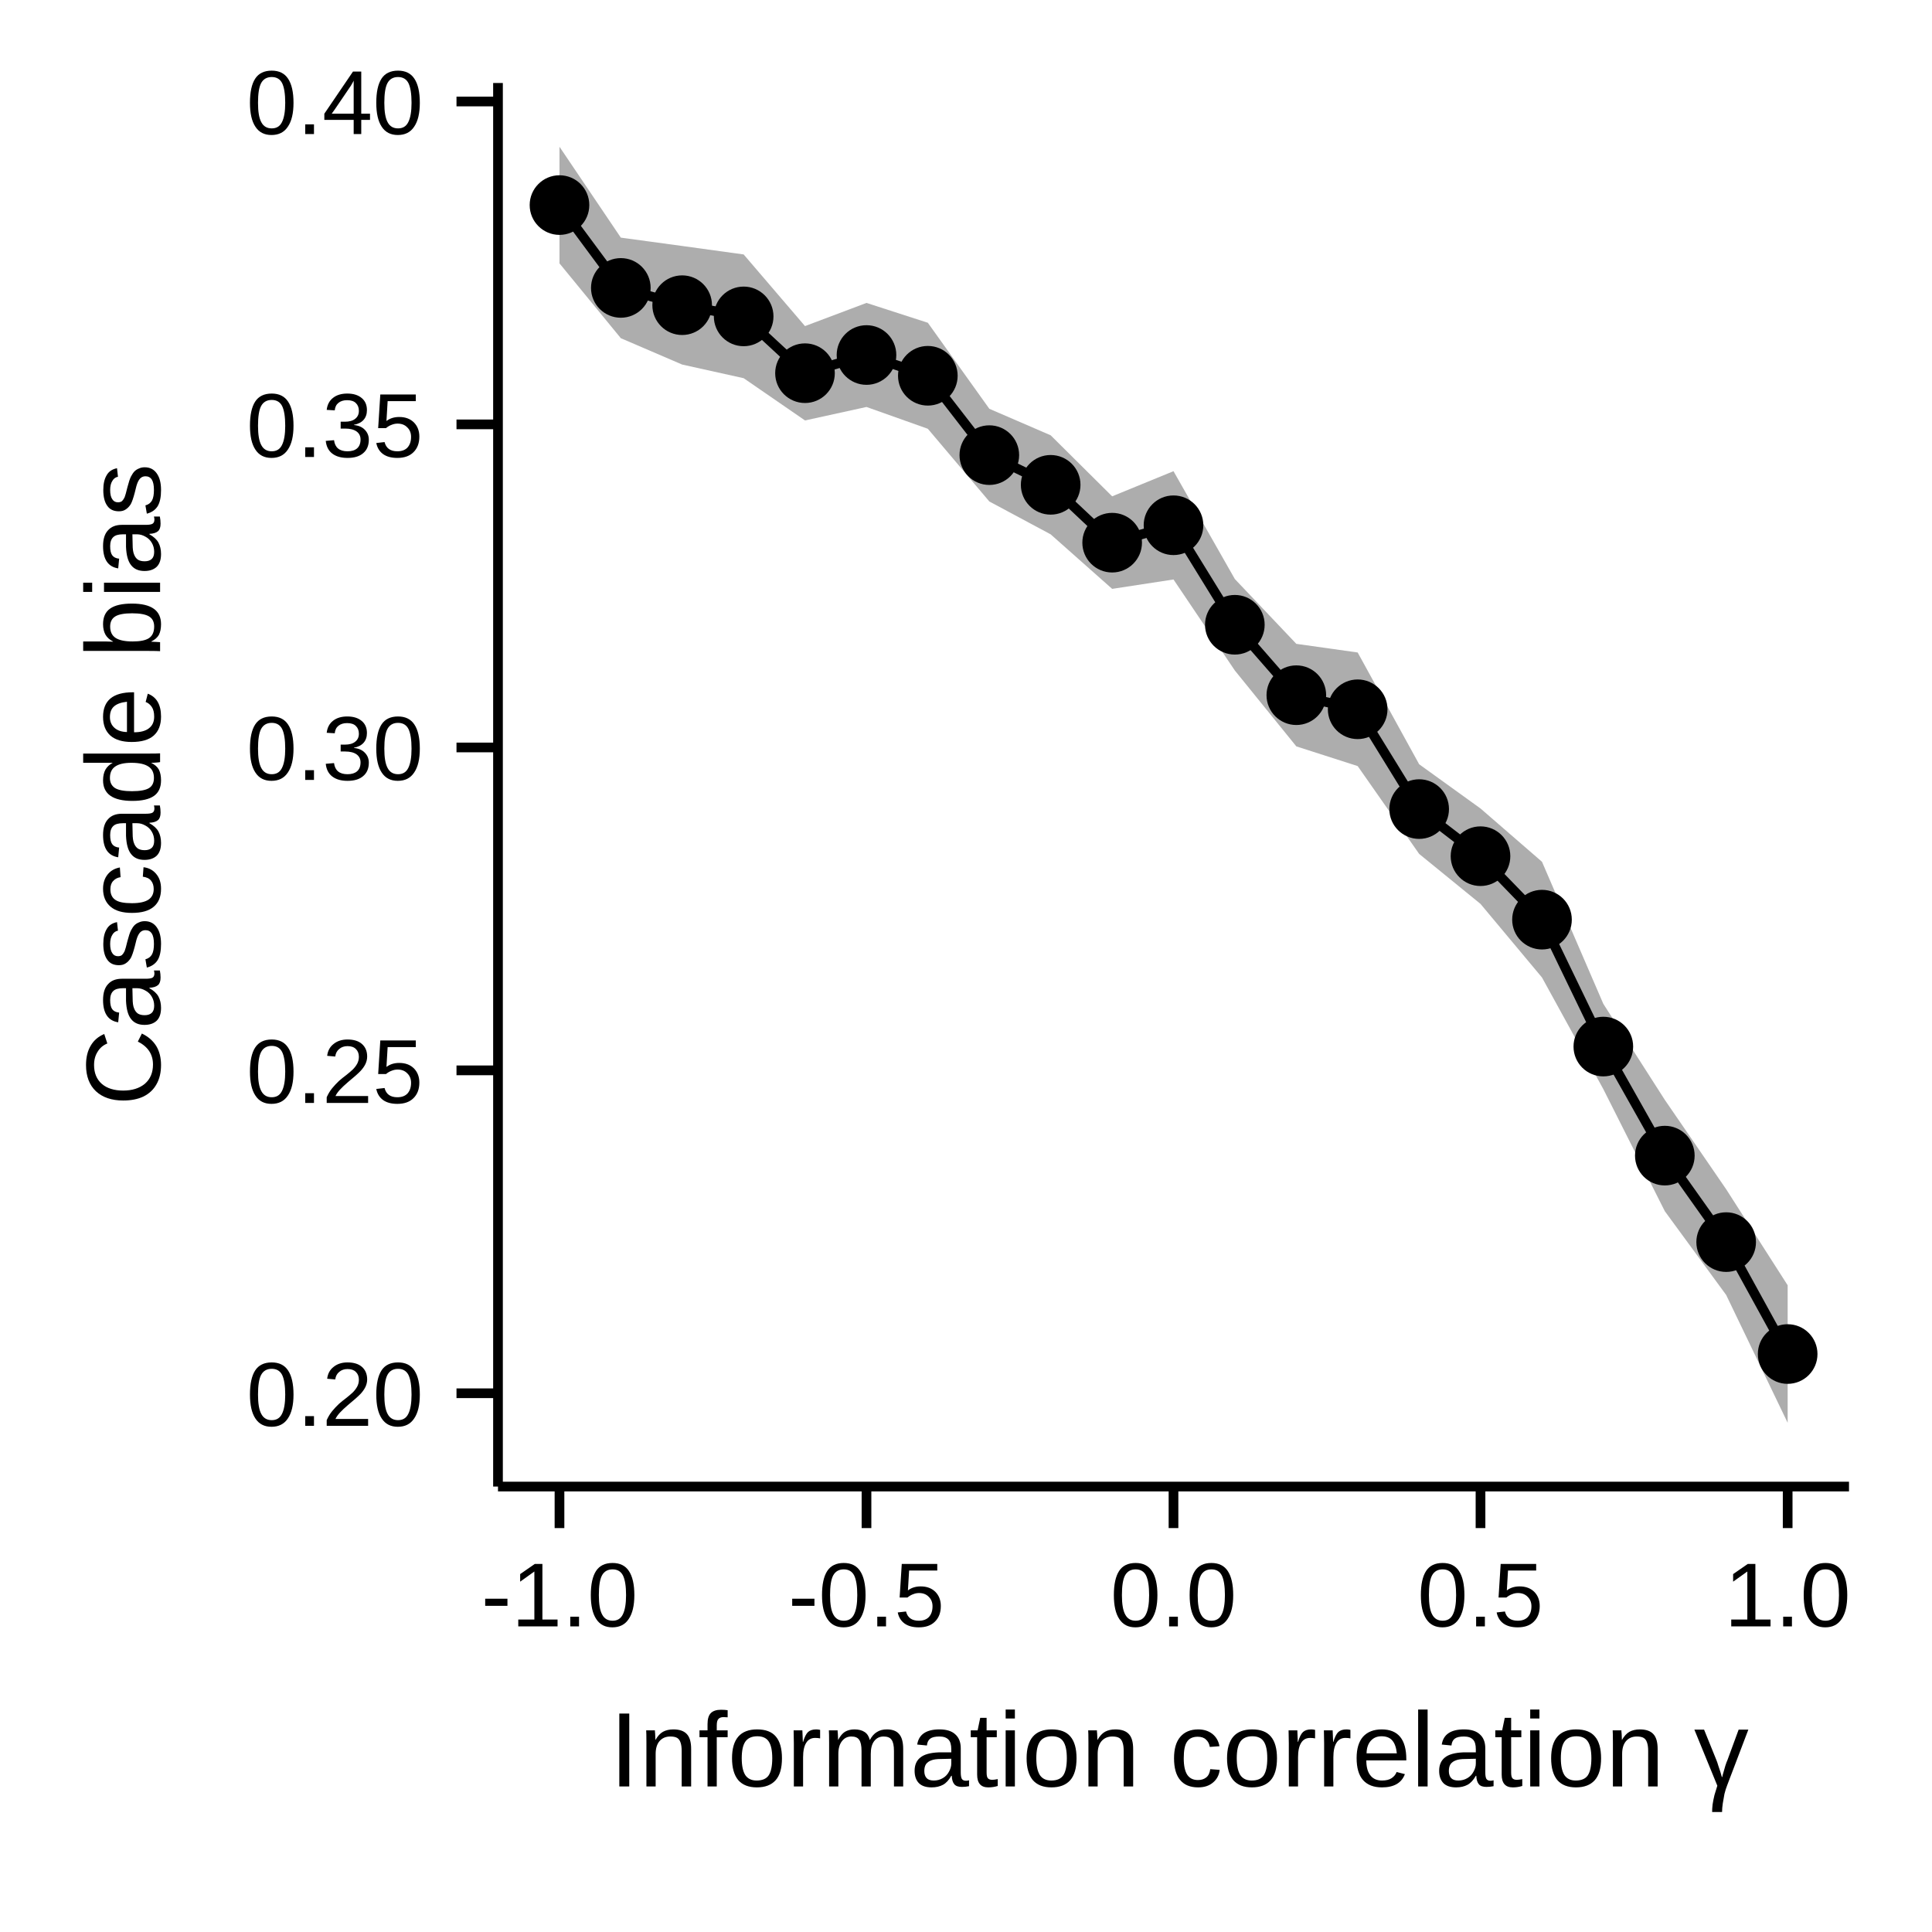
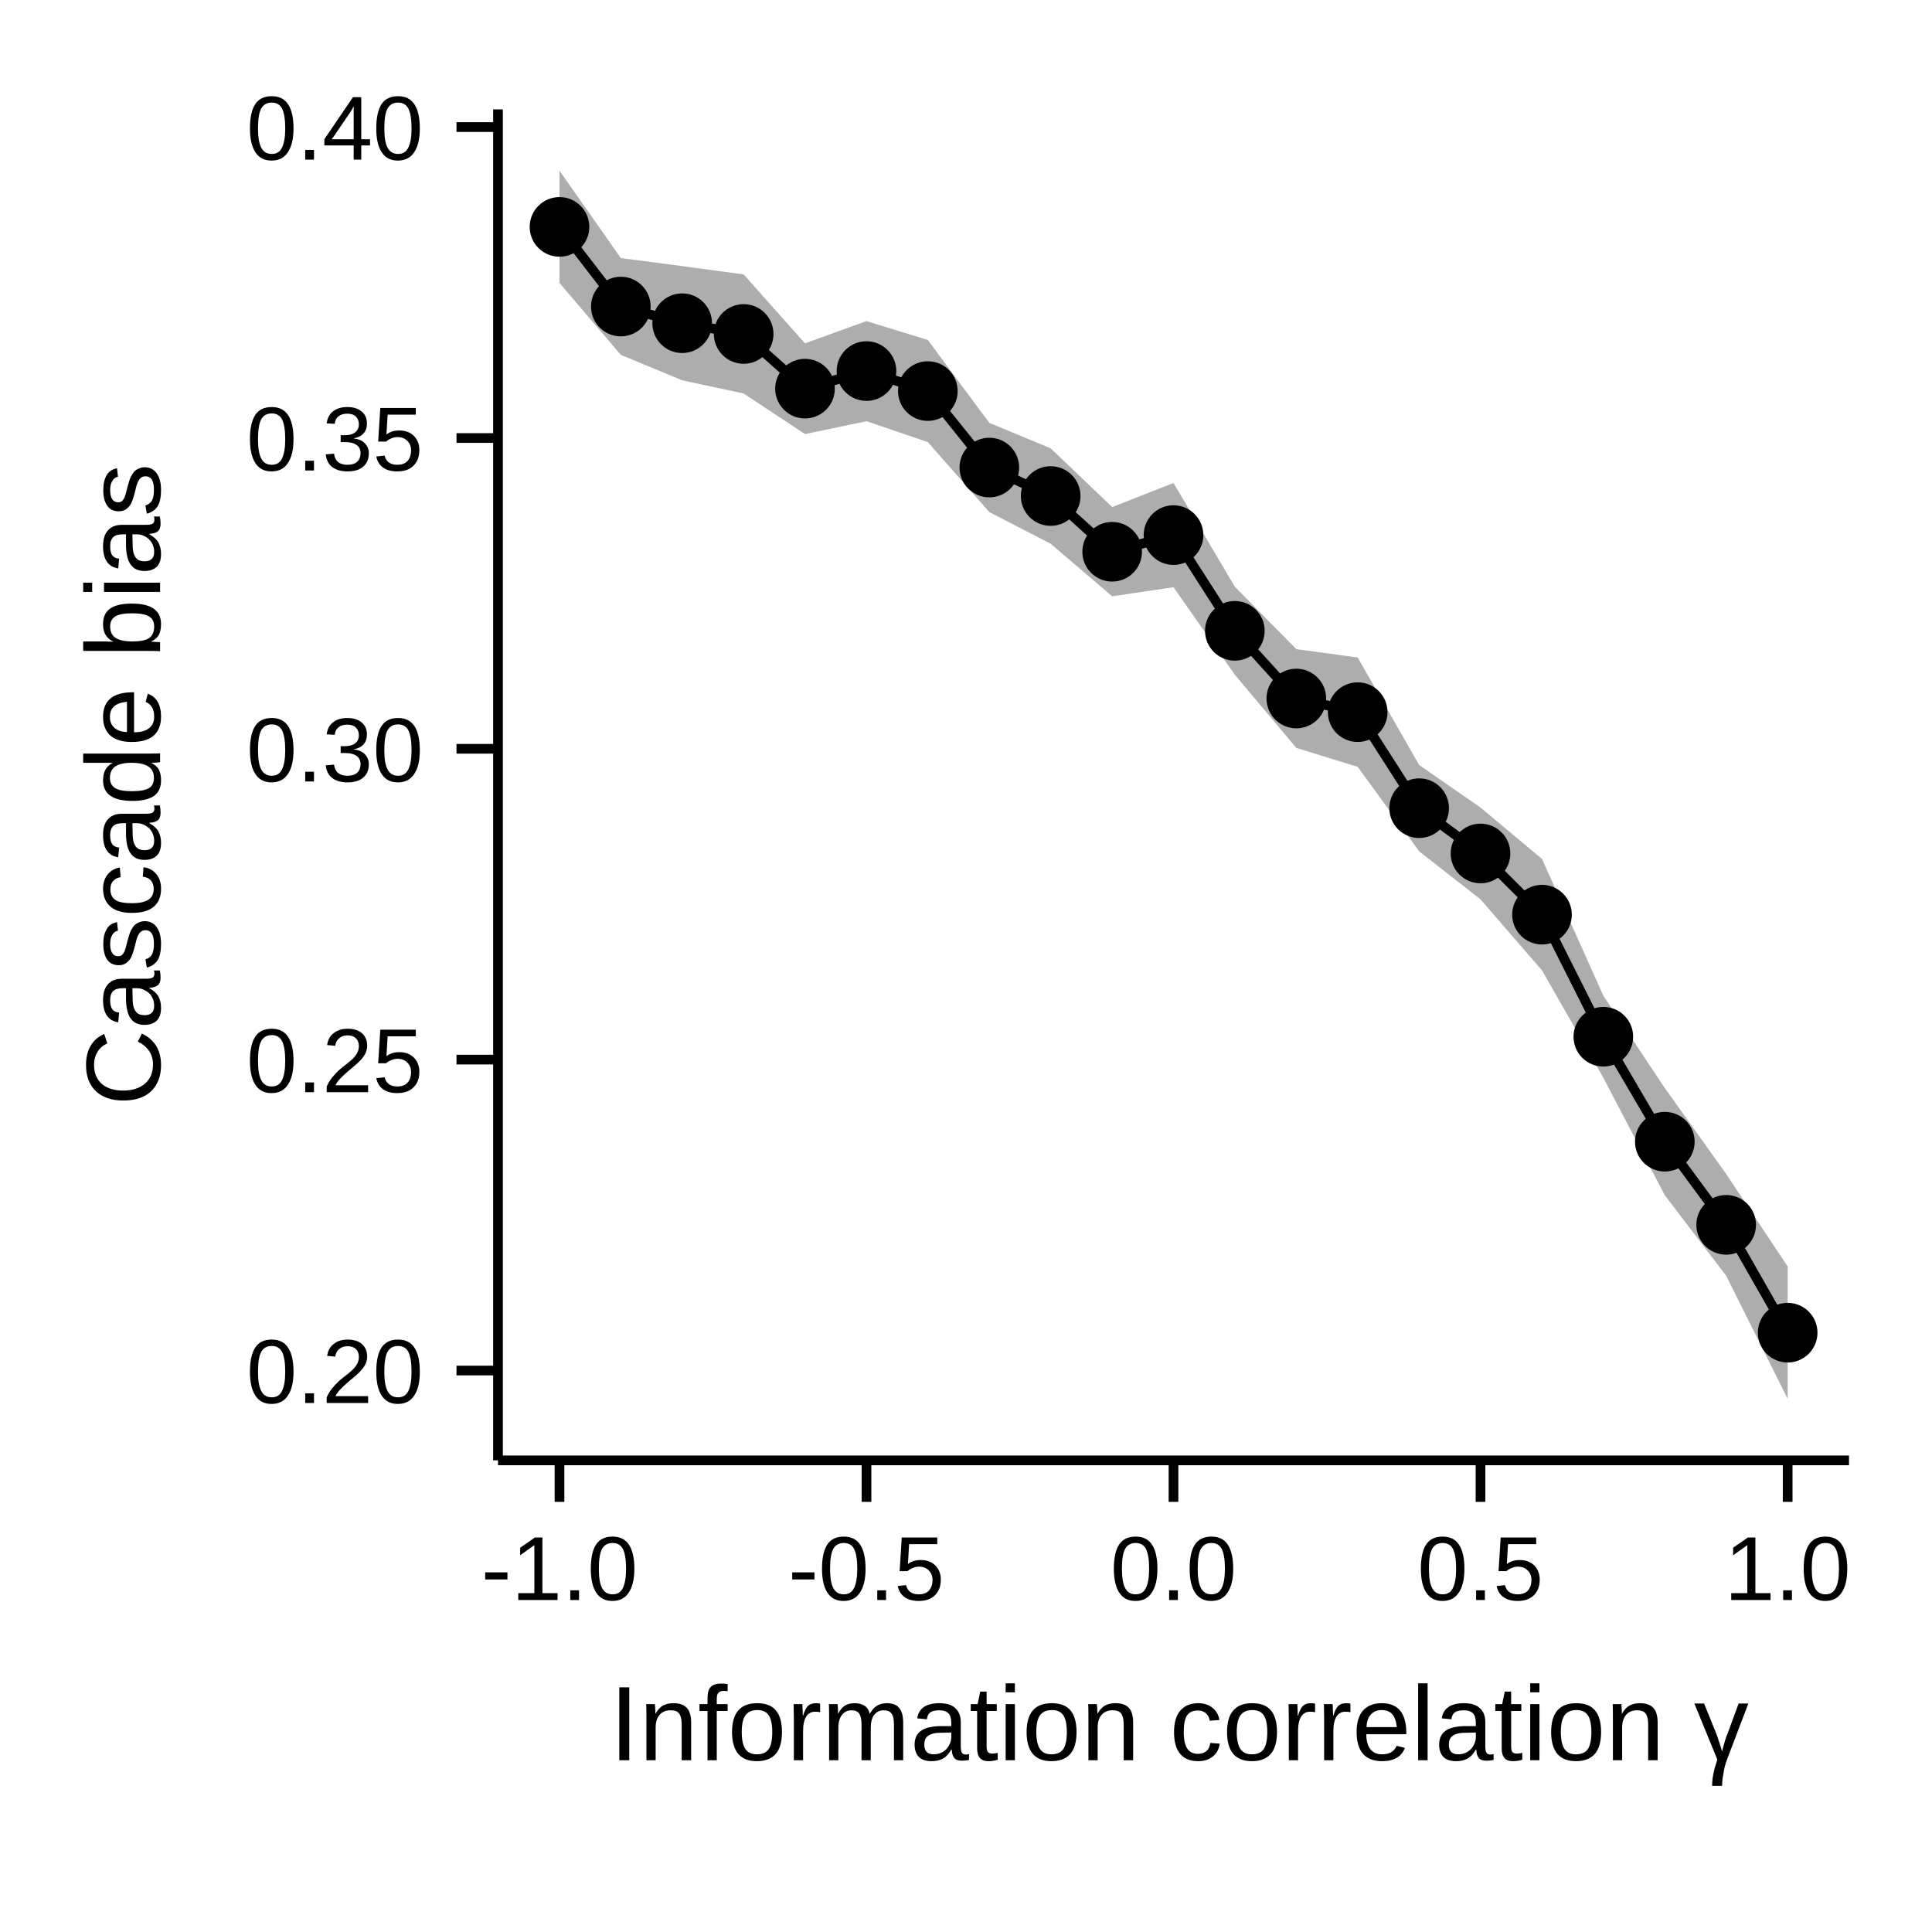
<svg xmlns="http://www.w3.org/2000/svg" viewBox="0 0 127.56 127.56">
  <defs>
    <style type="text/css">
    line, polyline, path, rect, circle {
      fill: none;
      stroke: #000000;
      stroke-linecap: round;
      stroke-linejoin: round;
      stroke-miterlimit: 10.00;
    }
  </style>
  </defs>
  <rect width="100%" height="100%" style="stroke: none; fill: #FFFFFF;" />
-   <rect x="0.00" y="-0.00" width="127.56" height="127.56" style="stroke-width: 1.07; stroke: #FFFFFF; fill: #FFFFFF;" />
  <defs>
-     <clipPath id="cpMzIuODgwNnwxMjIuMDh8OTguMTUzfDUuNDc5NDU=">
-       <rect x="32.88" y="5.48" width="89.20" height="92.67" />
+     <clipPath id="cpMHwxMjcuNTU5fDEyNS44MjJ8MS43Mzcz">
+       <rect x="0.00" y="1.74" width="127.56" height="124.08" />
    </clipPath>
  </defs>
-   <rect x="32.88" y="5.48" width="89.20" height="92.67" style="stroke-width: 1.07; stroke: none; fill: #FFFFFF;" clip-path="url(#cpMzIuODgwNnwxMjIuMDh8OTguMTUzfDUuNDc5NDU=)" />
-   <polyline points="36.94,9.69 40.99,15.69 45.04,16.24 49.10,16.80 53.15,21.53 57.21,20.00 61.26,21.31 65.32,26.99 69.37,28.74 73.43,32.77 77.48,31.11 81.53,38.23 85.59,42.51 89.64,43.08 93.70,50.46 97.75,53.38 101.81,56.90 105.86,66.28 109.92,72.62 113.97,78.52 118.03,84.86 118.03,93.94 113.97,85.50 109.92,79.97 105.86,71.91 101.81,64.54 97.75,59.68 93.70,56.38 89.64,50.58 85.59,49.28 81.53,44.27 77.48,38.26 73.43,38.88 69.37,35.28 65.32,33.11 61.26,28.31 57.21,26.87 53.15,27.76 49.10,24.97 45.04,24.07 40.99,22.33 36.94,17.39 " style="stroke-width: 1.07; stroke: none; fill: #333333; fill-opacity: 0.40;" clip-path="url(#cpMzIuODgwNnwxMjIuMDh8OTguMTUzfDUuNDc5NDU=)" />
-   <polyline points="36.94,13.54 40.99,19.01 45.04,20.15 49.10,20.89 53.15,24.64 57.21,23.44 61.26,24.81 65.32,30.05 69.37,32.01 73.43,35.83 77.48,34.68 81.53,41.25 85.59,45.90 89.64,46.83 93.70,53.42 97.75,56.53 101.81,60.72 105.86,69.10 109.92,76.30 113.97,82.01 118.03,89.40 " style="stroke-width: 0.64; stroke-linecap: butt;" clip-path="url(#cpMzIuODgwNnwxMjIuMDh8OTguMTUzfDUuNDc5NDU=)" />
-   <circle cx="36.94" cy="13.54" r="1.21pt" style="stroke-width: 0.71; fill: #000000;" clip-path="url(#cpMzIuODgwNnwxMjIuMDh8OTguMTUzfDUuNDc5NDU=)" />
-   <circle cx="40.99" cy="19.01" r="1.21pt" style="stroke-width: 0.71; fill: #000000;" clip-path="url(#cpMzIuODgwNnwxMjIuMDh8OTguMTUzfDUuNDc5NDU=)" />
-   <circle cx="45.04" cy="20.15" r="1.21pt" style="stroke-width: 0.71; fill: #000000;" clip-path="url(#cpMzIuODgwNnwxMjIuMDh8OTguMTUzfDUuNDc5NDU=)" />
-   <circle cx="49.10" cy="20.89" r="1.21pt" style="stroke-width: 0.71; fill: #000000;" clip-path="url(#cpMzIuODgwNnwxMjIuMDh8OTguMTUzfDUuNDc5NDU=)" />
-   <circle cx="53.15" cy="24.64" r="1.21pt" style="stroke-width: 0.71; fill: #000000;" clip-path="url(#cpMzIuODgwNnwxMjIuMDh8OTguMTUzfDUuNDc5NDU=)" />
-   <circle cx="57.21" cy="23.44" r="1.21pt" style="stroke-width: 0.71; fill: #000000;" clip-path="url(#cpMzIuODgwNnwxMjIuMDh8OTguMTUzfDUuNDc5NDU=)" />
-   <circle cx="61.26" cy="24.81" r="1.21pt" style="stroke-width: 0.71; fill: #000000;" clip-path="url(#cpMzIuODgwNnwxMjIuMDh8OTguMTUzfDUuNDc5NDU=)" />
-   <circle cx="65.32" cy="30.05" r="1.21pt" style="stroke-width: 0.71; fill: #000000;" clip-path="url(#cpMzIuODgwNnwxMjIuMDh8OTguMTUzfDUuNDc5NDU=)" />
-   <circle cx="69.37" cy="32.01" r="1.21pt" style="stroke-width: 0.71; fill: #000000;" clip-path="url(#cpMzIuODgwNnwxMjIuMDh8OTguMTUzfDUuNDc5NDU=)" />
-   <circle cx="73.43" cy="35.83" r="1.21pt" style="stroke-width: 0.71; fill: #000000;" clip-path="url(#cpMzIuODgwNnwxMjIuMDh8OTguMTUzfDUuNDc5NDU=)" />
-   <circle cx="77.48" cy="34.68" r="1.21pt" style="stroke-width: 0.71; fill: #000000;" clip-path="url(#cpMzIuODgwNnwxMjIuMDh8OTguMTUzfDUuNDc5NDU=)" />
-   <circle cx="81.53" cy="41.25" r="1.21pt" style="stroke-width: 0.71; fill: #000000;" clip-path="url(#cpMzIuODgwNnwxMjIuMDh8OTguMTUzfDUuNDc5NDU=)" />
-   <circle cx="85.59" cy="45.90" r="1.21pt" style="stroke-width: 0.71; fill: #000000;" clip-path="url(#cpMzIuODgwNnwxMjIuMDh8OTguMTUzfDUuNDc5NDU=)" />
-   <circle cx="89.64" cy="46.83" r="1.21pt" style="stroke-width: 0.71; fill: #000000;" clip-path="url(#cpMzIuODgwNnwxMjIuMDh8OTguMTUzfDUuNDc5NDU=)" />
-   <circle cx="93.70" cy="53.42" r="1.21pt" style="stroke-width: 0.71; fill: #000000;" clip-path="url(#cpMzIuODgwNnwxMjIuMDh8OTguMTUzfDUuNDc5NDU=)" />
-   <circle cx="97.75" cy="56.53" r="1.21pt" style="stroke-width: 0.71; fill: #000000;" clip-path="url(#cpMzIuODgwNnwxMjIuMDh8OTguMTUzfDUuNDc5NDU=)" />
-   <circle cx="101.81" cy="60.72" r="1.21pt" style="stroke-width: 0.71; fill: #000000;" clip-path="url(#cpMzIuODgwNnwxMjIuMDh8OTguMTUzfDUuNDc5NDU=)" />
-   <circle cx="105.86" cy="69.10" r="1.21pt" style="stroke-width: 0.71; fill: #000000;" clip-path="url(#cpMzIuODgwNnwxMjIuMDh8OTguMTUzfDUuNDc5NDU=)" />
-   <circle cx="109.92" cy="76.30" r="1.21pt" style="stroke-width: 0.71; fill: #000000;" clip-path="url(#cpMzIuODgwNnwxMjIuMDh8OTguMTUzfDUuNDc5NDU=)" />
-   <circle cx="113.97" cy="82.01" r="1.21pt" style="stroke-width: 0.71; fill: #000000;" clip-path="url(#cpMzIuODgwNnwxMjIuMDh8OTguMTUzfDUuNDc5NDU=)" />
-   <circle cx="118.03" cy="89.40" r="1.21pt" style="stroke-width: 0.71; fill: #000000;" clip-path="url(#cpMzIuODgwNnwxMjIuMDh8OTguMTUzfDUuNDc5NDU=)" />
+   <rect x="0.00" y="1.74" width="127.56" height="124.08" style="stroke-width: 1.07; stroke: #FFFFFF; fill: #FFFFFF;" clip-path="url(#cpMHwxMjcuNTU5fDEyNS44MjJ8MS43Mzcz)" />
  <defs>
    <clipPath id="cpMHwxMjcuNTU5fDEyNy41NTl8MA==">
      <rect x="0.00" y="0.00" width="127.56" height="127.56" />
    </clipPath>
  </defs>
-   <polyline points="32.88,98.15 32.88,5.48 " style="stroke-width: 0.64; stroke-linecap: butt;" clip-path="url(#cpMHwxMjcuNTU5fDEyNy41NTl8MA==)" />
+   <defs>
+     <clipPath id="cpMzIuODgwNnwxMjIuMDh8OTYuNDE1N3w3LjIxNjc2">
+       <rect x="32.88" y="7.22" width="89.20" height="89.20" />
+     </clipPath>
+   </defs>
+   <rect x="32.88" y="7.22" width="89.20" height="89.20" style="stroke-width: 1.07; stroke: none; fill: #FFFFFF;" clip-path="url(#cpMzIuODgwNnwxMjIuMDh8OTYuNDE1N3w3LjIxNjc2)" />
+   <polyline points="36.94,11.27 40.99,17.04 45.04,17.57 49.10,18.12 53.15,22.67 57.21,21.20 61.26,22.45 65.32,27.92 69.37,29.60 73.43,33.48 77.48,31.89 81.53,38.74 85.59,42.86 89.64,43.41 93.70,50.51 97.75,53.32 101.81,56.71 105.86,65.74 109.92,71.84 113.97,77.51 118.03,83.62 118.03,92.36 113.97,84.23 109.92,78.92 105.86,71.16 101.81,64.07 97.75,59.38 93.70,56.21 89.64,50.63 85.59,49.38 81.53,44.55 77.48,38.77 73.43,39.37 69.37,35.90 65.32,33.81 61.26,29.19 57.21,27.81 53.15,28.66 49.10,25.98 45.04,25.11 40.99,23.43 36.94,18.68 " style="stroke-width: 1.07; stroke: none; fill: #333333; fill-opacity: 0.40;" clip-path="url(#cpMzIuODgwNnwxMjIuMDh8OTYuNDE1N3w3LjIxNjc2)" />
+   <polyline points="36.94,14.98 40.99,20.24 45.04,21.34 49.10,22.05 53.15,25.66 57.21,24.50 61.26,25.82 65.32,30.87 69.37,32.75 73.43,36.43 77.48,35.33 81.53,41.65 85.59,46.12 89.64,47.02 93.70,53.36 97.75,56.35 101.81,60.39 105.86,68.45 109.92,75.38 113.97,80.87 118.03,87.99 " style="stroke-width: 0.64; stroke-linecap: butt;" clip-path="url(#cpMzIuODgwNnwxMjIuMDh8OTYuNDE1N3w3LjIxNjc2)" />
+   <circle cx="36.94" cy="14.98" r="1.21pt" style="stroke-width: 0.71; fill: #000000;" clip-path="url(#cpMzIuODgwNnwxMjIuMDh8OTYuNDE1N3w3LjIxNjc2)" />
+   <circle cx="40.99" cy="20.24" r="1.21pt" style="stroke-width: 0.71; fill: #000000;" clip-path="url(#cpMzIuODgwNnwxMjIuMDh8OTYuNDE1N3w3LjIxNjc2)" />
+   <circle cx="45.04" cy="21.34" r="1.21pt" style="stroke-width: 0.71; fill: #000000;" clip-path="url(#cpMzIuODgwNnwxMjIuMDh8OTYuNDE1N3w3LjIxNjc2)" />
+   <circle cx="49.10" cy="22.05" r="1.21pt" style="stroke-width: 0.71; fill: #000000;" clip-path="url(#cpMzIuODgwNnwxMjIuMDh8OTYuNDE1N3w3LjIxNjc2)" />
+   <circle cx="53.15" cy="25.66" r="1.21pt" style="stroke-width: 0.71; fill: #000000;" clip-path="url(#cpMzIuODgwNnwxMjIuMDh8OTYuNDE1N3w3LjIxNjc2)" />
+   <circle cx="57.21" cy="24.50" r="1.21pt" style="stroke-width: 0.71; fill: #000000;" clip-path="url(#cpMzIuODgwNnwxMjIuMDh8OTYuNDE1N3w3LjIxNjc2)" />
+   <circle cx="61.26" cy="25.82" r="1.21pt" style="stroke-width: 0.71; fill: #000000;" clip-path="url(#cpMzIuODgwNnwxMjIuMDh8OTYuNDE1N3w3LjIxNjc2)" />
+   <circle cx="65.32" cy="30.87" r="1.21pt" style="stroke-width: 0.71; fill: #000000;" clip-path="url(#cpMzIuODgwNnwxMjIuMDh8OTYuNDE1N3w3LjIxNjc2)" />
+   <circle cx="69.37" cy="32.75" r="1.21pt" style="stroke-width: 0.71; fill: #000000;" clip-path="url(#cpMzIuODgwNnwxMjIuMDh8OTYuNDE1N3w3LjIxNjc2)" />
+   <circle cx="73.43" cy="36.43" r="1.21pt" style="stroke-width: 0.71; fill: #000000;" clip-path="url(#cpMzIuODgwNnwxMjIuMDh8OTYuNDE1N3w3LjIxNjc2)" />
+   <circle cx="77.48" cy="35.33" r="1.21pt" style="stroke-width: 0.71; fill: #000000;" clip-path="url(#cpMzIuODgwNnwxMjIuMDh8OTYuNDE1N3w3LjIxNjc2)" />
+   <circle cx="81.53" cy="41.65" r="1.21pt" style="stroke-width: 0.71; fill: #000000;" clip-path="url(#cpMzIuODgwNnwxMjIuMDh8OTYuNDE1N3w3LjIxNjc2)" />
+   <circle cx="85.59" cy="46.12" r="1.21pt" style="stroke-width: 0.71; fill: #000000;" clip-path="url(#cpMzIuODgwNnwxMjIuMDh8OTYuNDE1N3w3LjIxNjc2)" />
+   <circle cx="89.64" cy="47.02" r="1.21pt" style="stroke-width: 0.71; fill: #000000;" clip-path="url(#cpMzIuODgwNnwxMjIuMDh8OTYuNDE1N3w3LjIxNjc2)" />
+   <circle cx="93.70" cy="53.36" r="1.21pt" style="stroke-width: 0.71; fill: #000000;" clip-path="url(#cpMzIuODgwNnwxMjIuMDh8OTYuNDE1N3w3LjIxNjc2)" />
+   <circle cx="97.75" cy="56.35" r="1.21pt" style="stroke-width: 0.71; fill: #000000;" clip-path="url(#cpMzIuODgwNnwxMjIuMDh8OTYuNDE1N3w3LjIxNjc2)" />
+   <circle cx="101.81" cy="60.39" r="1.21pt" style="stroke-width: 0.71; fill: #000000;" clip-path="url(#cpMzIuODgwNnwxMjIuMDh8OTYuNDE1N3w3LjIxNjc2)" />
+   <circle cx="105.86" cy="68.45" r="1.21pt" style="stroke-width: 0.71; fill: #000000;" clip-path="url(#cpMzIuODgwNnwxMjIuMDh8OTYuNDE1N3w3LjIxNjc2)" />
+   <circle cx="109.92" cy="75.38" r="1.21pt" style="stroke-width: 0.71; fill: #000000;" clip-path="url(#cpMzIuODgwNnwxMjIuMDh8OTYuNDE1N3w3LjIxNjc2)" />
+   <circle cx="113.97" cy="80.87" r="1.21pt" style="stroke-width: 0.71; fill: #000000;" clip-path="url(#cpMzIuODgwNnwxMjIuMDh8OTYuNDE1N3w3LjIxNjc2)" />
+   <circle cx="118.03" cy="87.99" r="1.21pt" style="stroke-width: 0.71; fill: #000000;" clip-path="url(#cpMzIuODgwNnwxMjIuMDh8OTYuNDE1N3w3LjIxNjc2)" />
+   <defs>
+     <clipPath id="cpMHwxMjcuNTU5fDEyNy41NTl8MA==">
+       <rect x="0.00" y="0.00" width="127.56" height="127.56" />
+     </clipPath>
+   </defs>
+   <polyline points="32.88,96.42 32.88,7.22 " style="stroke-width: 0.64; stroke-linecap: butt;" clip-path="url(#cpMHwxMjcuNTU5fDEyNy41NTl8MA==)" />
  <g clip-path="url(#cpMHwxMjcuNTU5fDEyNy41NTl8MA==)">
-     <text x="16.27" y="94.14" style="font-size: 6.00px; font-family: Arial;" textLength="11.68px" lengthAdjust="spacingAndGlyphs">0.20</text>
+     <text x="16.27" y="92.63" style="font-size: 6.00px; font-family: Arial;" textLength="11.68px" lengthAdjust="spacingAndGlyphs">0.20</text>
  </g>
  <g clip-path="url(#cpMHwxMjcuNTU5fDEyNy41NTl8MA==)">
-     <text x="16.27" y="72.82" style="font-size: 6.00px; font-family: Arial;" textLength="11.68px" lengthAdjust="spacingAndGlyphs">0.25</text>
+     <text x="16.27" y="72.11" style="font-size: 6.00px; font-family: Arial;" textLength="11.68px" lengthAdjust="spacingAndGlyphs">0.25</text>
  </g>
  <g clip-path="url(#cpMHwxMjcuNTU5fDEyNy41NTl8MA==)">
-     <text x="16.27" y="51.49" style="font-size: 6.00px; font-family: Arial;" textLength="11.68px" lengthAdjust="spacingAndGlyphs">0.30</text>
+     <text x="16.27" y="51.59" style="font-size: 6.00px; font-family: Arial;" textLength="11.68px" lengthAdjust="spacingAndGlyphs">0.30</text>
  </g>
  <g clip-path="url(#cpMHwxMjcuNTU5fDEyNy41NTl8MA==)">
-     <text x="16.27" y="30.17" style="font-size: 6.00px; font-family: Arial;" textLength="11.68px" lengthAdjust="spacingAndGlyphs">0.35</text>
+     <text x="16.27" y="31.06" style="font-size: 6.00px; font-family: Arial;" textLength="11.68px" lengthAdjust="spacingAndGlyphs">0.35</text>
  </g>
  <g clip-path="url(#cpMHwxMjcuNTU5fDEyNy41NTl8MA==)">
-     <text x="16.27" y="8.85" style="font-size: 6.00px; font-family: Arial;" textLength="11.68px" lengthAdjust="spacingAndGlyphs">0.40</text>
+     <text x="16.27" y="10.54" style="font-size: 6.00px; font-family: Arial;" textLength="11.68px" lengthAdjust="spacingAndGlyphs">0.40</text>
  </g>
-   <polyline points="30.14,91.99 32.88,91.99 " style="stroke-width: 0.64; stroke-linecap: butt;" clip-path="url(#cpMHwxMjcuNTU5fDEyNy41NTl8MA==)" />
-   <polyline points="30.14,70.67 32.88,70.67 " style="stroke-width: 0.64; stroke-linecap: butt;" clip-path="url(#cpMHwxMjcuNTU5fDEyNy41NTl8MA==)" />
-   <polyline points="30.14,49.35 32.88,49.35 " style="stroke-width: 0.64; stroke-linecap: butt;" clip-path="url(#cpMHwxMjcuNTU5fDEyNy41NTl8MA==)" />
-   <polyline points="30.14,28.02 32.88,28.02 " style="stroke-width: 0.64; stroke-linecap: butt;" clip-path="url(#cpMHwxMjcuNTU5fDEyNy41NTl8MA==)" />
-   <polyline points="30.14,6.70 32.88,6.70 " style="stroke-width: 0.64; stroke-linecap: butt;" clip-path="url(#cpMHwxMjcuNTU5fDEyNy41NTl8MA==)" />
-   <polyline points="32.88,98.15 122.08,98.15 " style="stroke-width: 0.64; stroke-linecap: butt;" clip-path="url(#cpMHwxMjcuNTU5fDEyNy41NTl8MA==)" />
-   <polyline points="36.94,100.89 36.94,98.15 " style="stroke-width: 0.64; stroke-linecap: butt;" clip-path="url(#cpMHwxMjcuNTU5fDEyNy41NTl8MA==)" />
-   <polyline points="57.21,100.89 57.21,98.15 " style="stroke-width: 0.64; stroke-linecap: butt;" clip-path="url(#cpMHwxMjcuNTU5fDEyNy41NTl8MA==)" />
-   <polyline points="77.48,100.89 77.48,98.15 " style="stroke-width: 0.64; stroke-linecap: butt;" clip-path="url(#cpMHwxMjcuNTU5fDEyNy41NTl8MA==)" />
-   <polyline points="97.75,100.89 97.75,98.15 " style="stroke-width: 0.64; stroke-linecap: butt;" clip-path="url(#cpMHwxMjcuNTU5fDEyNy41NTl8MA==)" />
-   <polyline points="118.03,100.89 118.03,98.15 " style="stroke-width: 0.64; stroke-linecap: butt;" clip-path="url(#cpMHwxMjcuNTU5fDEyNy41NTl8MA==)" />
+   <polyline points="30.14,90.49 32.88,90.49 " style="stroke-width: 0.64; stroke-linecap: butt;" clip-path="url(#cpMHwxMjcuNTU5fDEyNy41NTl8MA==)" />
+   <polyline points="30.14,69.96 32.88,69.96 " style="stroke-width: 0.64; stroke-linecap: butt;" clip-path="url(#cpMHwxMjcuNTU5fDEyNy41NTl8MA==)" />
+   <polyline points="30.14,49.44 32.88,49.44 " style="stroke-width: 0.64; stroke-linecap: butt;" clip-path="url(#cpMHwxMjcuNTU5fDEyNy41NTl8MA==)" />
+   <polyline points="30.14,28.92 32.88,28.92 " style="stroke-width: 0.64; stroke-linecap: butt;" clip-path="url(#cpMHwxMjcuNTU5fDEyNy41NTl8MA==)" />
+   <polyline points="30.14,8.39 32.88,8.39 " style="stroke-width: 0.64; stroke-linecap: butt;" clip-path="url(#cpMHwxMjcuNTU5fDEyNy41NTl8MA==)" />
+   <polyline points="32.88,96.42 122.08,96.42 " style="stroke-width: 0.64; stroke-linecap: butt;" clip-path="url(#cpMHwxMjcuNTU5fDEyNy41NTl8MA==)" />
+   <polyline points="36.94,99.16 36.94,96.42 " style="stroke-width: 0.64; stroke-linecap: butt;" clip-path="url(#cpMHwxMjcuNTU5fDEyNy41NTl8MA==)" />
+   <polyline points="57.21,99.16 57.21,96.42 " style="stroke-width: 0.64; stroke-linecap: butt;" clip-path="url(#cpMHwxMjcuNTU5fDEyNy41NTl8MA==)" />
+   <polyline points="77.48,99.16 77.48,96.42 " style="stroke-width: 0.64; stroke-linecap: butt;" clip-path="url(#cpMHwxMjcuNTU5fDEyNy41NTl8MA==)" />
+   <polyline points="97.75,99.16 97.75,96.42 " style="stroke-width: 0.64; stroke-linecap: butt;" clip-path="url(#cpMHwxMjcuNTU5fDEyNy41NTl8MA==)" />
+   <polyline points="118.03,99.16 118.03,96.42 " style="stroke-width: 0.64; stroke-linecap: butt;" clip-path="url(#cpMHwxMjcuNTU5fDEyNy41NTl8MA==)" />
  <g clip-path="url(#cpMHwxMjcuNTU5fDEyNy41NTl8MA==)">
-     <text x="31.77" y="107.38" style="font-size: 6.00px; font-family: Arial;" textLength="10.34px" lengthAdjust="spacingAndGlyphs">-1.0</text>
+     <text x="31.77" y="105.64" style="font-size: 6.00px; font-family: Arial;" textLength="10.34px" lengthAdjust="spacingAndGlyphs">-1.0</text>
  </g>
  <g clip-path="url(#cpMHwxMjcuNTU5fDEyNy41NTl8MA==)">
-     <text x="52.04" y="107.38" style="font-size: 6.00px; font-family: Arial;" textLength="10.34px" lengthAdjust="spacingAndGlyphs">-0.5</text>
+     <text x="52.04" y="105.64" style="font-size: 6.00px; font-family: Arial;" textLength="10.34px" lengthAdjust="spacingAndGlyphs">-0.5</text>
  </g>
  <g clip-path="url(#cpMHwxMjcuNTU5fDEyNy41NTl8MA==)">
-     <text x="73.31" y="107.38" style="font-size: 6.00px; font-family: Arial;" textLength="8.34px" lengthAdjust="spacingAndGlyphs">0.0</text>
+     <text x="73.31" y="105.64" style="font-size: 6.00px; font-family: Arial;" textLength="8.34px" lengthAdjust="spacingAndGlyphs">0.0</text>
  </g>
  <g clip-path="url(#cpMHwxMjcuNTU5fDEyNy41NTl8MA==)">
-     <text x="93.58" y="107.38" style="font-size: 6.00px; font-family: Arial;" textLength="8.34px" lengthAdjust="spacingAndGlyphs">0.5</text>
+     <text x="93.58" y="105.64" style="font-size: 6.00px; font-family: Arial;" textLength="8.34px" lengthAdjust="spacingAndGlyphs">0.5</text>
  </g>
  <g clip-path="url(#cpMHwxMjcuNTU5fDEyNy41NTl8MA==)">
-     <text x="113.85" y="107.38" style="font-size: 6.00px; font-family: Arial;" textLength="8.34px" lengthAdjust="spacingAndGlyphs">1.0</text>
+     <text x="113.85" y="105.64" style="font-size: 6.00px; font-family: Arial;" textLength="8.34px" lengthAdjust="spacingAndGlyphs">1.0</text>
  </g>
  <g clip-path="url(#cpMHwxMjcuNTU5fDEyNy41NTl8MA==)">
-     <text x="40.25" y="117.95" style="font-size: 7.00px; font-family: Arial;" textLength="71.59px" lengthAdjust="spacingAndGlyphs">Information correlation </text>
+     <text x="40.25" y="116.22" style="font-size: 7.00px; font-family: Arial;" textLength="71.59px" lengthAdjust="spacingAndGlyphs">Information correlation </text>
  </g>
  <g clip-path="url(#cpMHwxMjcuNTU5fDEyNy41NTl8MA==)">
-     <text x="111.84" y="117.95" style="font-size: 7.00px; font-family: Symbol;" textLength="2.88px" lengthAdjust="spacingAndGlyphs">γ</text>
+     <text x="111.84" y="116.22" style="font-size: 7.00px; font-family: Symbol;" textLength="2.88px" lengthAdjust="spacingAndGlyphs">γ</text>
  </g>
  <g clip-path="url(#cpMHwxMjcuNTU5fDEyNy41NTl8MA==)">
    <text transform="translate(10.57,73.02) rotate(-90)" style="font-size: 7.00px; font-family: Arial;" textLength="42.41px" lengthAdjust="spacingAndGlyphs">Cascade bias</text>
  </g>
</svg>
